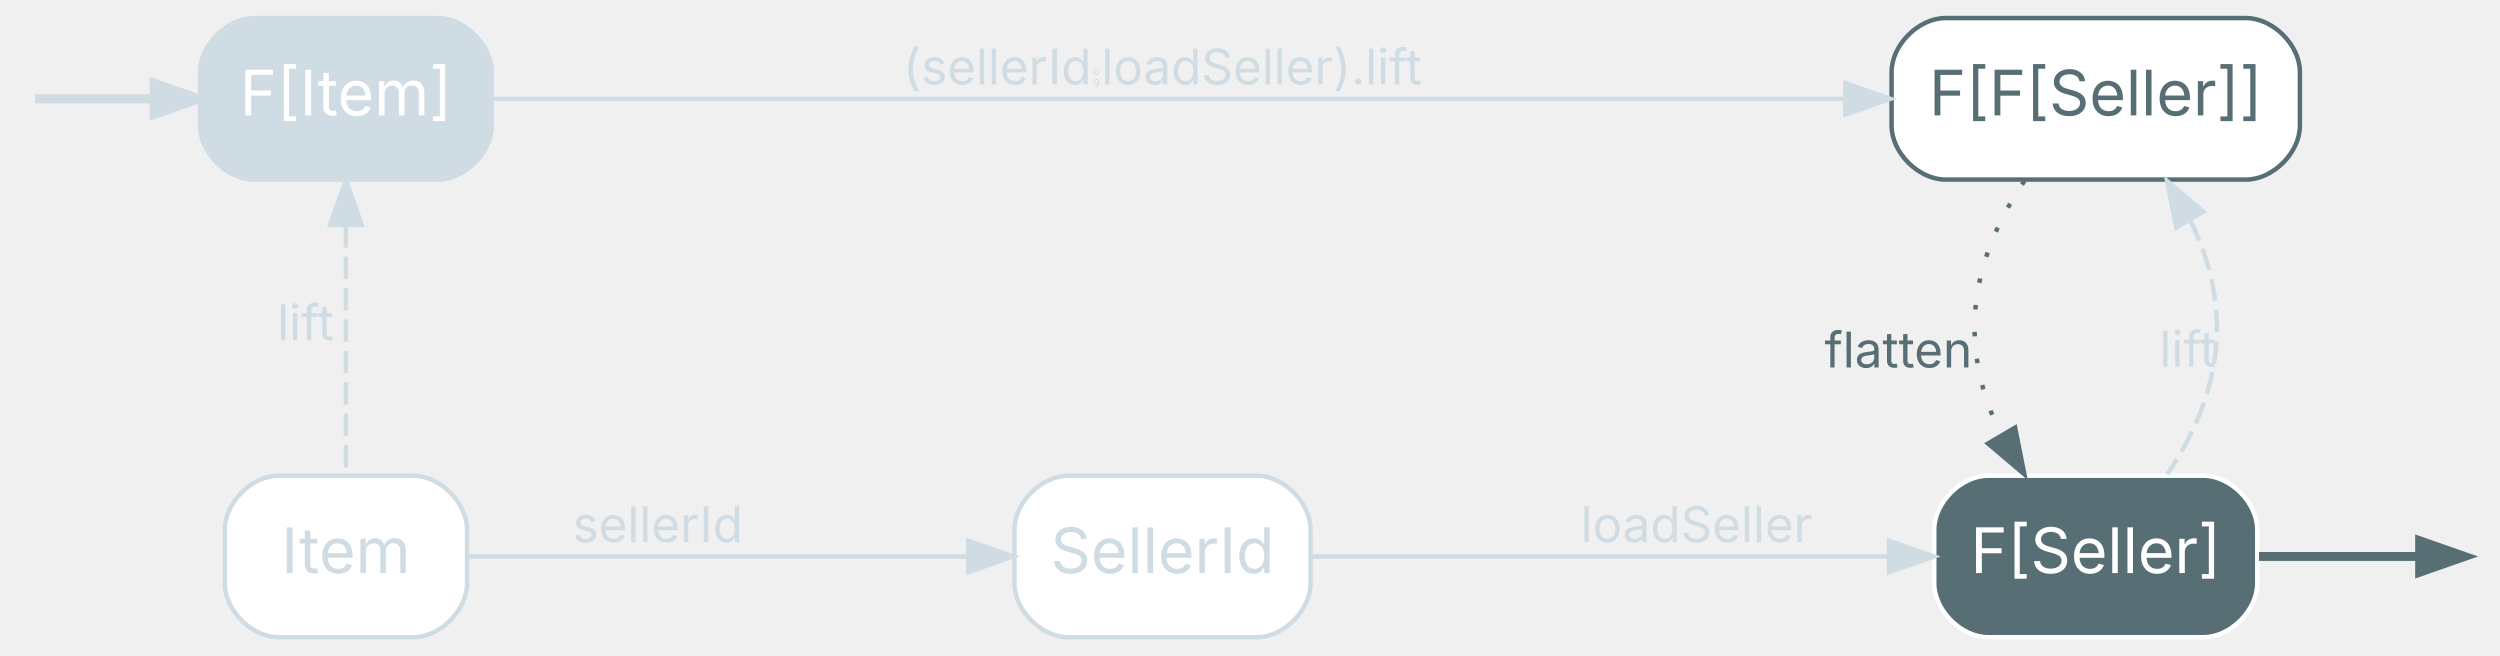
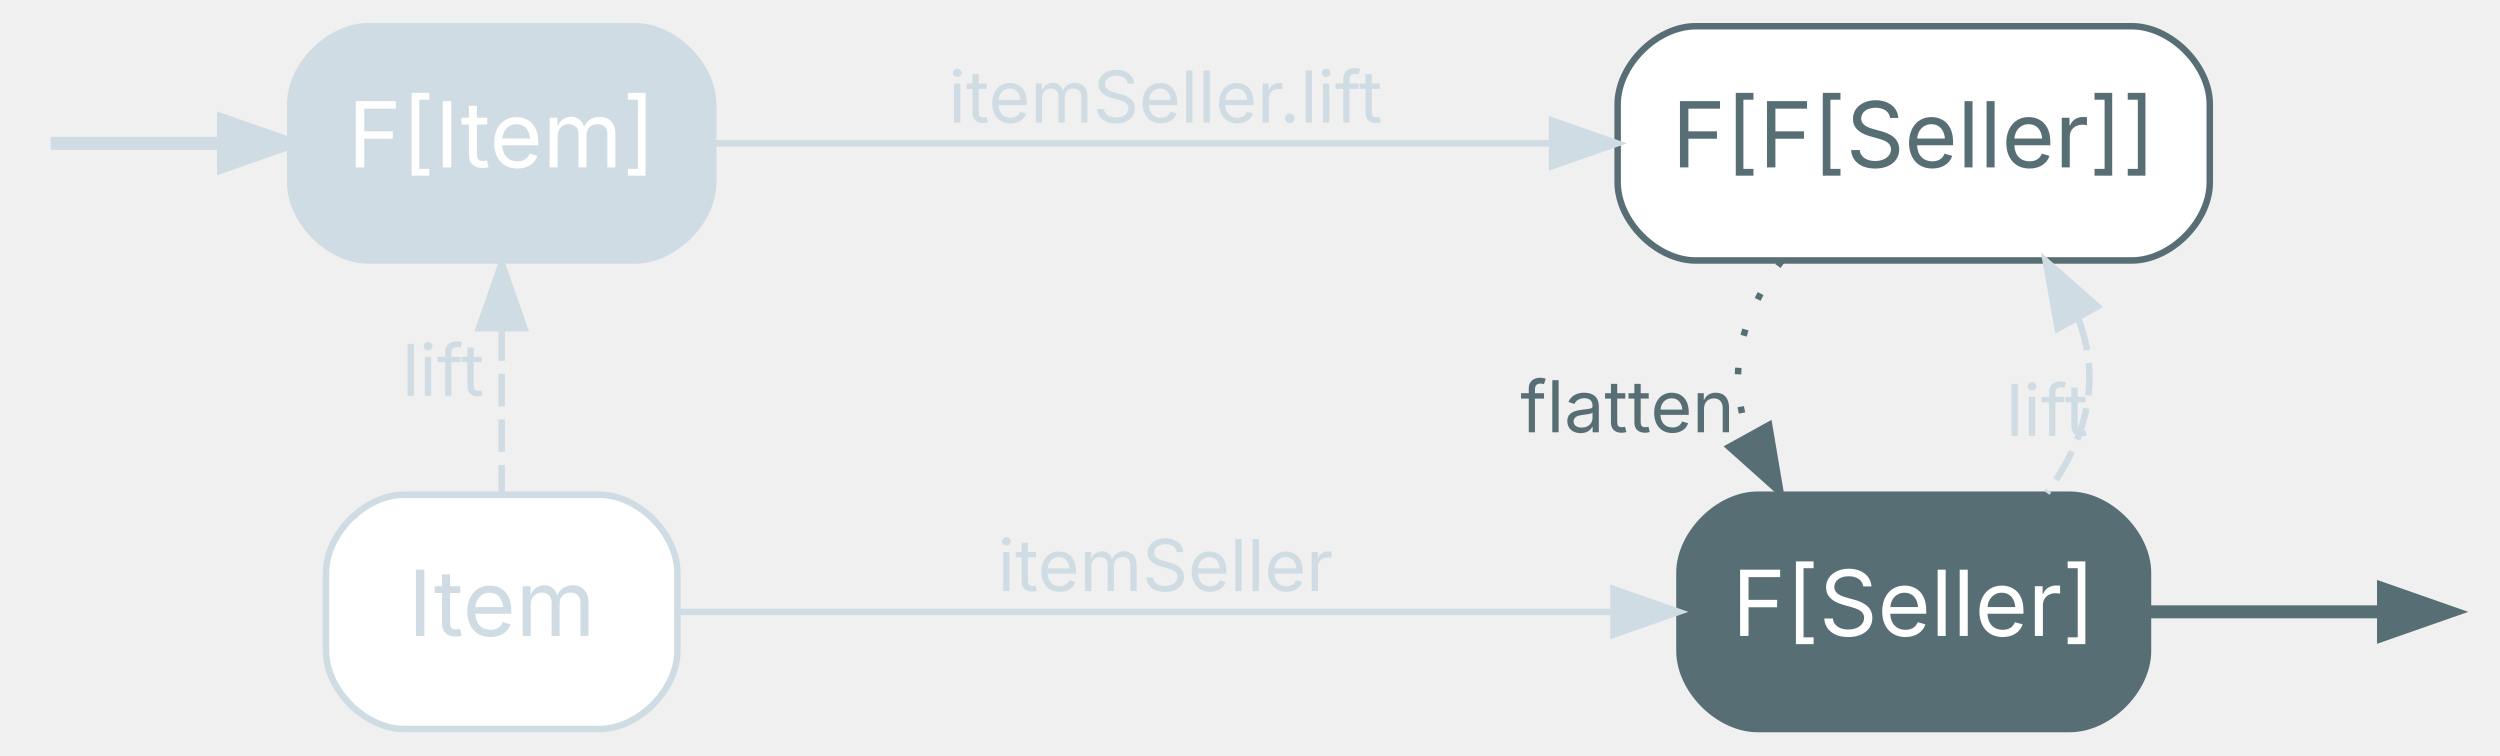
- <svg xmlns="http://www.w3.org/2000/svg" width="557pt" height="146pt" viewBox="0.00 0.00 557.20 146.00">
-   <g id="graph0" class="graph" transform="scale(1 1) rotate(0) translate(4 142)">
+ <svg xmlns="http://www.w3.org/2000/svg" width="384pt" height="116pt" viewBox="0.00 0.00 384.20 116.00">
+   <g id="graph0" class="graph" transform="scale(1 1) rotate(0) translate(4 112)">
    <g id="node3" class="node start,disabled">
-       <path fill="#d0dce3" stroke="#d0dce3" d="M93.6,-138C93.6,-138 52.6,-138 52.6,-138 46.6,-138 40.6,-132 40.6,-126 40.6,-126 40.6,-114 40.6,-114 40.6,-108 46.6,-102 52.6,-102 52.6,-102 93.6,-102 93.6,-102 99.6,-102 105.6,-108 105.6,-114 105.6,-114 105.6,-126 105.6,-126 105.6,-132 99.6,-138 93.6,-138" />
-       <text text-anchor="middle" x="73.1" y="-116.3" font-family="Inter,Arial" font-size="14.00" fill="#ffffff">F[Item]</text>
+       <path fill="#d0dce3" stroke="#d0dce3" d="M93.6,-108C93.6,-108 52.6,-108 52.6,-108 46.6,-108 40.6,-102 40.6,-96 40.6,-96 40.6,-84 40.6,-84 40.6,-78 46.6,-72 52.6,-72 52.6,-72 93.6,-72 93.6,-72 99.6,-72 105.6,-78 105.6,-84 105.6,-84 105.6,-96 105.6,-96 105.6,-102 99.6,-108 93.6,-108" />
+       <text text-anchor="middle" x="73.1" y="-86.3" font-family="Inter,Arial" font-size="14.00" fill="#ffffff">F[Item]</text>
    </g>
-     <g id="edge8" class="edge start,disabled">
-       <path fill="none" stroke="#d0dce3" stroke-width="2" d="M3.78,-120C7.02,-120 17.87,-120 30,-120" />
-       <polygon fill="#d0dce3" stroke="#d0dce3" stroke-width="2" points="30.35,-123.5 40.35,-120 30.35,-116.5 30.35,-123.5" />
+     <g id="edge7" class="edge start,disabled">
+       <path fill="none" stroke="#d0dce3" stroke-width="2" d="M3.78,-90C7.02,-90 17.87,-90 30,-90" />
+       <polygon fill="#d0dce3" stroke="#d0dce3" stroke-width="2" points="30.35,-93.5 40.35,-90 30.35,-86.5 30.35,-93.5" />
    </g>
    <g id="node4" class="node">
-       <path fill="#ffffff" stroke="#586e75" d="M496.6,-138C496.6,-138 429.6,-138 429.6,-138 423.6,-138 417.6,-132 417.6,-126 417.6,-126 417.6,-114 417.6,-114 417.6,-108 423.6,-102 429.6,-102 429.6,-102 496.6,-102 496.6,-102 502.6,-102 508.6,-108 508.6,-114 508.6,-114 508.6,-126 508.6,-126 508.6,-132 502.6,-138 496.6,-138" />
-       <text text-anchor="middle" x="463.1" y="-116.3" font-family="Inter,Arial" font-size="14.00" fill="#586e75">F[F[Seller]]</text>
+       <path fill="#ffffff" stroke="#586e75" d="M323.6,-108C323.6,-108 256.6,-108 256.6,-108 250.6,-108 244.6,-102 244.6,-96 244.6,-96 244.6,-84 244.6,-84 244.6,-78 250.6,-72 256.6,-72 256.6,-72 323.6,-72 323.6,-72 329.6,-72 335.6,-78 335.6,-84 335.6,-84 335.6,-96 335.6,-96 335.6,-102 329.6,-108 323.6,-108" />
+       <text text-anchor="middle" x="290.1" y="-86.3" font-family="Inter,Arial" font-size="14.00" fill="#586e75">F[F[Seller]]</text>
    </g>
-     <g id="edge6" class="edge disabled">
-       <path fill="none" stroke="#d0dce3" d="M105.85,-120C171.89,-120 324.75,-120 407.13,-120" />
-       <polygon fill="#d0dce3" stroke="#d0dce3" points="407.3,-123.5 417.3,-120 407.3,-116.5 407.3,-123.5" />
-       <text text-anchor="middle" x="255.1" y="-123.2" font-family="Inter,Arial" font-size="11.00" fill="#d0dce3">(sellerId⨾loadSeller).lift</text>
+     <g id="edge5" class="edge disabled">
+       <path fill="none" stroke="#d0dce3" d="M105.82,-90C139.64,-90 193.8,-90 234.49,-90" />
+       <polygon fill="#d0dce3" stroke="#d0dce3" points="234.53,-93.5 244.53,-90 234.53,-86.5 234.53,-93.5" />
+       <text text-anchor="middle" x="175.1" y="-93.2" font-family="Inter,Arial" font-size="11.00" fill="#d0dce3">itemSeller.lift</text>
    </g>
    <g id="node5" class="node goal">
-       <path fill="#586e75" stroke="#ffffff" d="M487.1,-36C487.1,-36 439.1,-36 439.1,-36 433.1,-36 427.1,-30 427.1,-24 427.1,-24 427.1,-12 427.1,-12 427.1,-6 433.1,0 439.1,0 439.1,0 487.1,0 487.1,0 493.1,0 499.1,-6 499.1,-12 499.1,-12 499.1,-24 499.1,-24 499.1,-30 493.1,-36 487.1,-36" />
-       <text text-anchor="middle" x="463.1" y="-14.3" font-family="Inter,Arial" font-size="14.00" fill="#ffffff">F[Seller]</text>
+       <path fill="#586e75" stroke="#586e75" d="M314.1,-36C314.1,-36 266.1,-36 266.1,-36 260.1,-36 254.1,-30 254.1,-24 254.1,-24 254.1,-12 254.1,-12 254.1,-6 260.1,0 266.1,0 266.1,0 314.1,0 314.1,0 320.1,0 326.1,-6 326.1,-12 326.1,-12 326.1,-24 326.1,-24 326.1,-30 320.1,-36 314.1,-36" />
+       <text text-anchor="middle" x="290.1" y="-14.3" font-family="Inter,Arial" font-size="14.00" fill="#ffffff">F[Seller]</text>
    </g>
    <g id="node6" class="node disabled">
      <path fill="#ffffff" stroke="#d0dce3" d="M88.1,-36C88.1,-36 58.1,-36 58.1,-36 52.1,-36 46.1,-30 46.1,-24 46.1,-24 46.1,-12 46.1,-12 46.1,-6 52.1,0 58.1,0 58.1,0 88.1,0 88.1,0 94.1,0 100.1,-6 100.1,-12 100.1,-12 100.1,-24 100.1,-24 100.1,-30 94.1,-36 88.1,-36" />
      <text text-anchor="middle" x="73.1" y="-14.3" font-family="Inter,Arial" font-size="14.00" fill="#d0dce3">Item</text>
    </g>
    <g id="edge1" class="edge lift,disabled">
-       <path fill="none" stroke="#d0dce3" stroke-dasharray="5,2" d="M73.1,-91.84C73.1,-74.09 73.1,-51.68 73.1,-36.24" />
-       <polygon fill="#d0dce3" stroke="#d0dce3" points="69.6,-91.92 73.1,-101.92 76.6,-91.92 69.6,-91.92" />
-       <text text-anchor="middle" x="64.1" y="-66.2" font-family="Inter,Arial" font-size="11.00" fill="#d0dce3">lift</text>
+       <path fill="none" stroke="#d0dce3" stroke-dasharray="5,2" d="M73.1,-61.58C73.1,-53.03 73.1,-43.87 73.1,-36.17" />
+       <polygon fill="#d0dce3" stroke="#d0dce3" points="69.6,-61.59 73.1,-71.59 76.6,-61.59 69.6,-61.59" />
+       <text text-anchor="middle" x="64.1" y="-51.2" font-family="Inter,Arial" font-size="11.00" fill="#d0dce3">lift</text>
    </g>
    <g id="edge2" class="edge lift,disabled">
-       <path fill="none" stroke="#d0dce3" stroke-dasharray="5,2" d="M484.11,-93.02C493.53,-74.12 491.84,-55.22 479.02,-36.33" />
-       <polygon fill="#d0dce3" stroke="#d0dce3" points="481.06,-91.3 479,-101.7 487.09,-94.85 481.06,-91.3" />
-       <text text-anchor="middle" x="483.6" y="-60.3" font-family="Inter,Arial" font-size="11.00" fill="#d0dce3">lift</text>
+       <path fill="none" stroke="#d0dce3" stroke-dasharray="5,2" d="M315.4,-63.04C318.76,-54.12 317.14,-45.2 310.56,-36.28" />
+       <polygon fill="#d0dce3" stroke="#d0dce3" points="312.23,-61.52 310.38,-71.95 318.34,-64.95 312.23,-61.52" />
+       <text text-anchor="middle" x="310.6" y="-45.04" font-family="Inter,Arial" font-size="11.00" fill="#d0dce3">lift</text>
    </g>
-     <g id="edge7" class="edge required">
-       <path fill="none" stroke="#586e75" stroke-dasharray="1,5" d="M447.2,-101.7C434.37,-82.8 432.66,-63.91 442.07,-45.01" />
-       <polygon fill="#586e75" stroke="#586e75" points="445.13,-46.72 447.18,-36.33 439.09,-43.17 445.13,-46.72" />
-       <text text-anchor="middle" x="419.1" y="-60.12" font-family="Inter,Arial" font-size="11.00" fill="#586e75">flatten</text>
+     <g id="edge6" class="edge required">
+       <path fill="none" stroke="#586e75" stroke-dasharray="1,5" d="M269.82,-71.95C263.14,-63.04 261.44,-54.12 264.71,-45.2" />
+       <polygon fill="#586e75" stroke="#586e75" points="267.87,-46.73 269.64,-36.28 261.74,-43.34 267.87,-46.73" />
+       <text text-anchor="middle" x="246.1" y="-45.6" font-family="Inter,Arial" font-size="11.00" fill="#586e75">flatten</text>
    </g>
-     <g id="edge9" class="edge goal">
-       <path fill="none" stroke="#586e75" stroke-width="2" d="M499.48,-18C512.29,-18 525.86,-18 535.09,-18" />
-       <polygon fill="#586e75" stroke="#586e75" stroke-width="2" points="535.3,-21.5 545.3,-18 535.3,-14.5 535.3,-21.5" />
-     </g>
-     <g id="node7" class="node disabled">
-       <path fill="#ffffff" stroke="#d0dce3" d="M276.1,-36C276.1,-36 234.1,-36 234.1,-36 228.1,-36 222.1,-30 222.1,-24 222.1,-24 222.1,-12 222.1,-12 222.1,-6 228.1,0 234.1,0 234.1,0 276.1,0 276.1,0 282.1,0 288.1,-6 288.1,-12 288.1,-12 288.1,-24 288.1,-24 288.1,-30 282.1,-36 276.1,-36" />
-       <text text-anchor="middle" x="255.1" y="-14.3" font-family="Inter,Arial" font-size="14.00" fill="#d0dce3">SellerId</text>
+     <g id="edge8" class="edge goal">
+       <path fill="none" stroke="#586e75" stroke-width="2" d="M326.48,-18C339.29,-18 352.86,-18 362.09,-18" />
+       <polygon fill="#586e75" stroke="#586e75" stroke-width="2" points="362.3,-21.5 372.3,-18 362.3,-14.5 362.3,-21.5" />
    </g>
    <g id="edge3" class="edge disabled">
-       <path fill="none" stroke="#d0dce3" d="M100.27,-18C129.43,-18 177.01,-18 211.54,-18" />
-       <polygon fill="#d0dce3" stroke="#d0dce3" points="211.8,-21.5 221.8,-18 211.8,-14.5 211.8,-21.5" />
-       <text text-anchor="middle" x="142.6" y="-21.2" font-family="Inter,Arial" font-size="11.00" fill="#d0dce3">sellerId</text>
-     </g>
-     <g id="edge4" class="edge disabled">
-       <path fill="none" stroke="#d0dce3" d="M288.29,-18C322.88,-18 378.12,-18 417.03,-18" />
-       <polygon fill="#d0dce3" stroke="#d0dce3" points="417.04,-21.5 427.04,-18 417.04,-14.5 417.04,-21.5" />
-       <text text-anchor="middle" x="374.1" y="-21.2" font-family="Inter,Arial" font-size="11.00" fill="#d0dce3">loadSeller</text>
+       <path fill="none" stroke="#d0dce3" d="M100.46,-18C136.17,-18 200.44,-18 243.93,-18" />
+       <polygon fill="#d0dce3" stroke="#d0dce3" points="243.96,-21.5 253.96,-18 243.96,-14.5 243.96,-21.5" />
+       <text text-anchor="middle" x="175.1" y="-21.2" font-family="Inter,Arial" font-size="11.00" fill="#d0dce3">itemSeller</text>
    </g>
  </g>
</svg>
